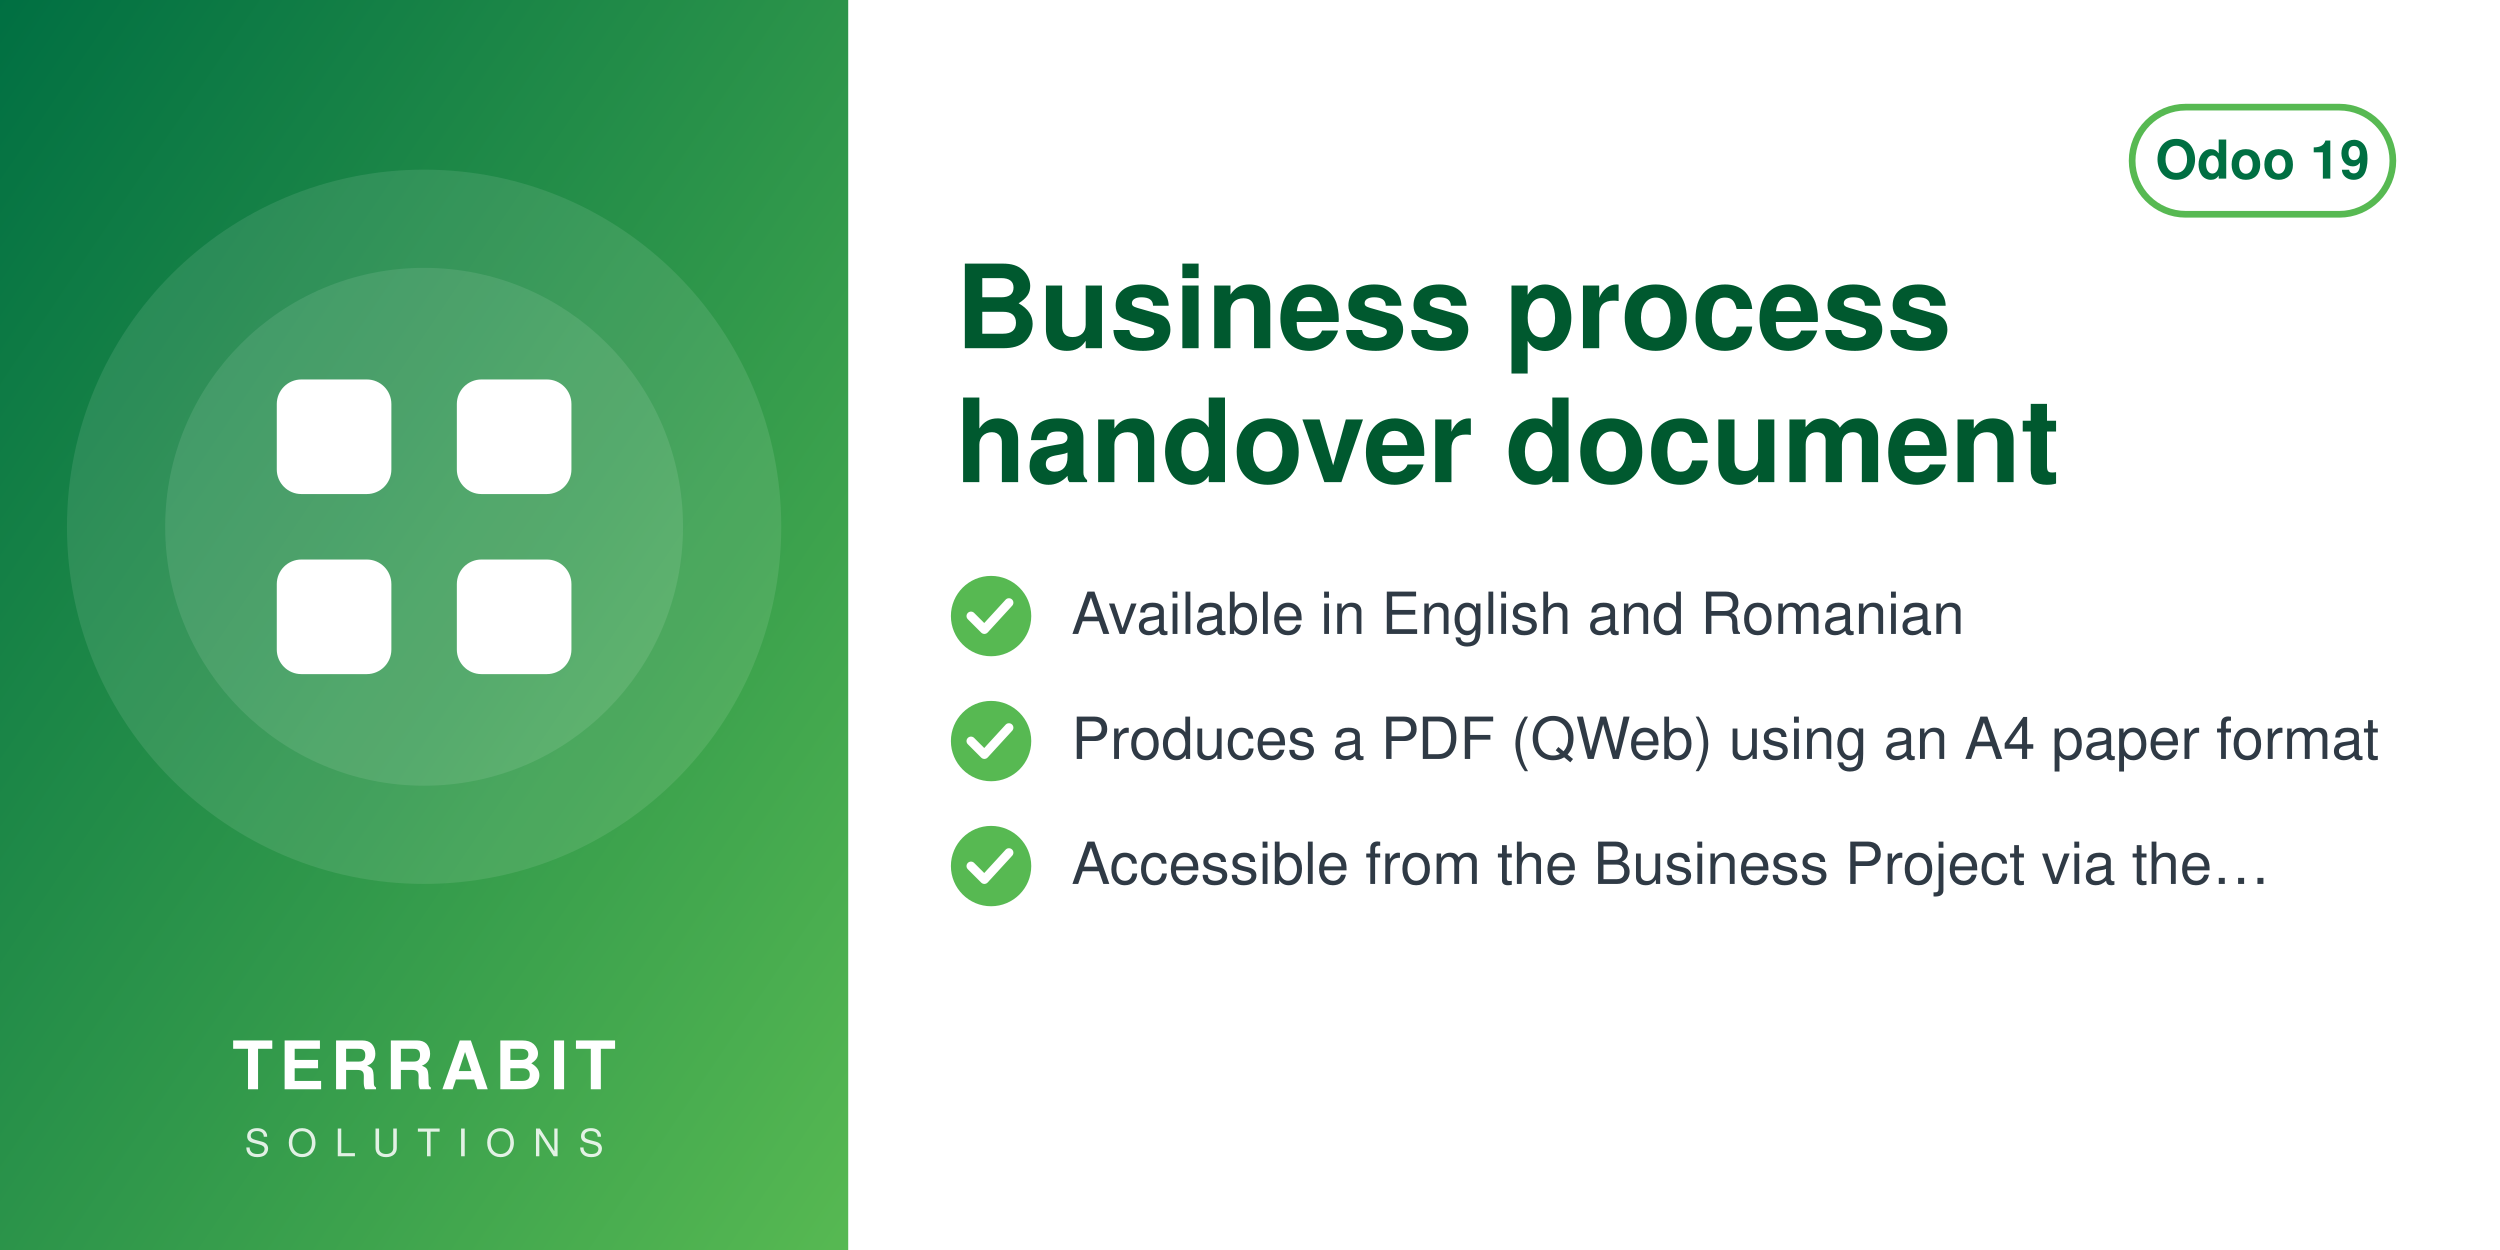
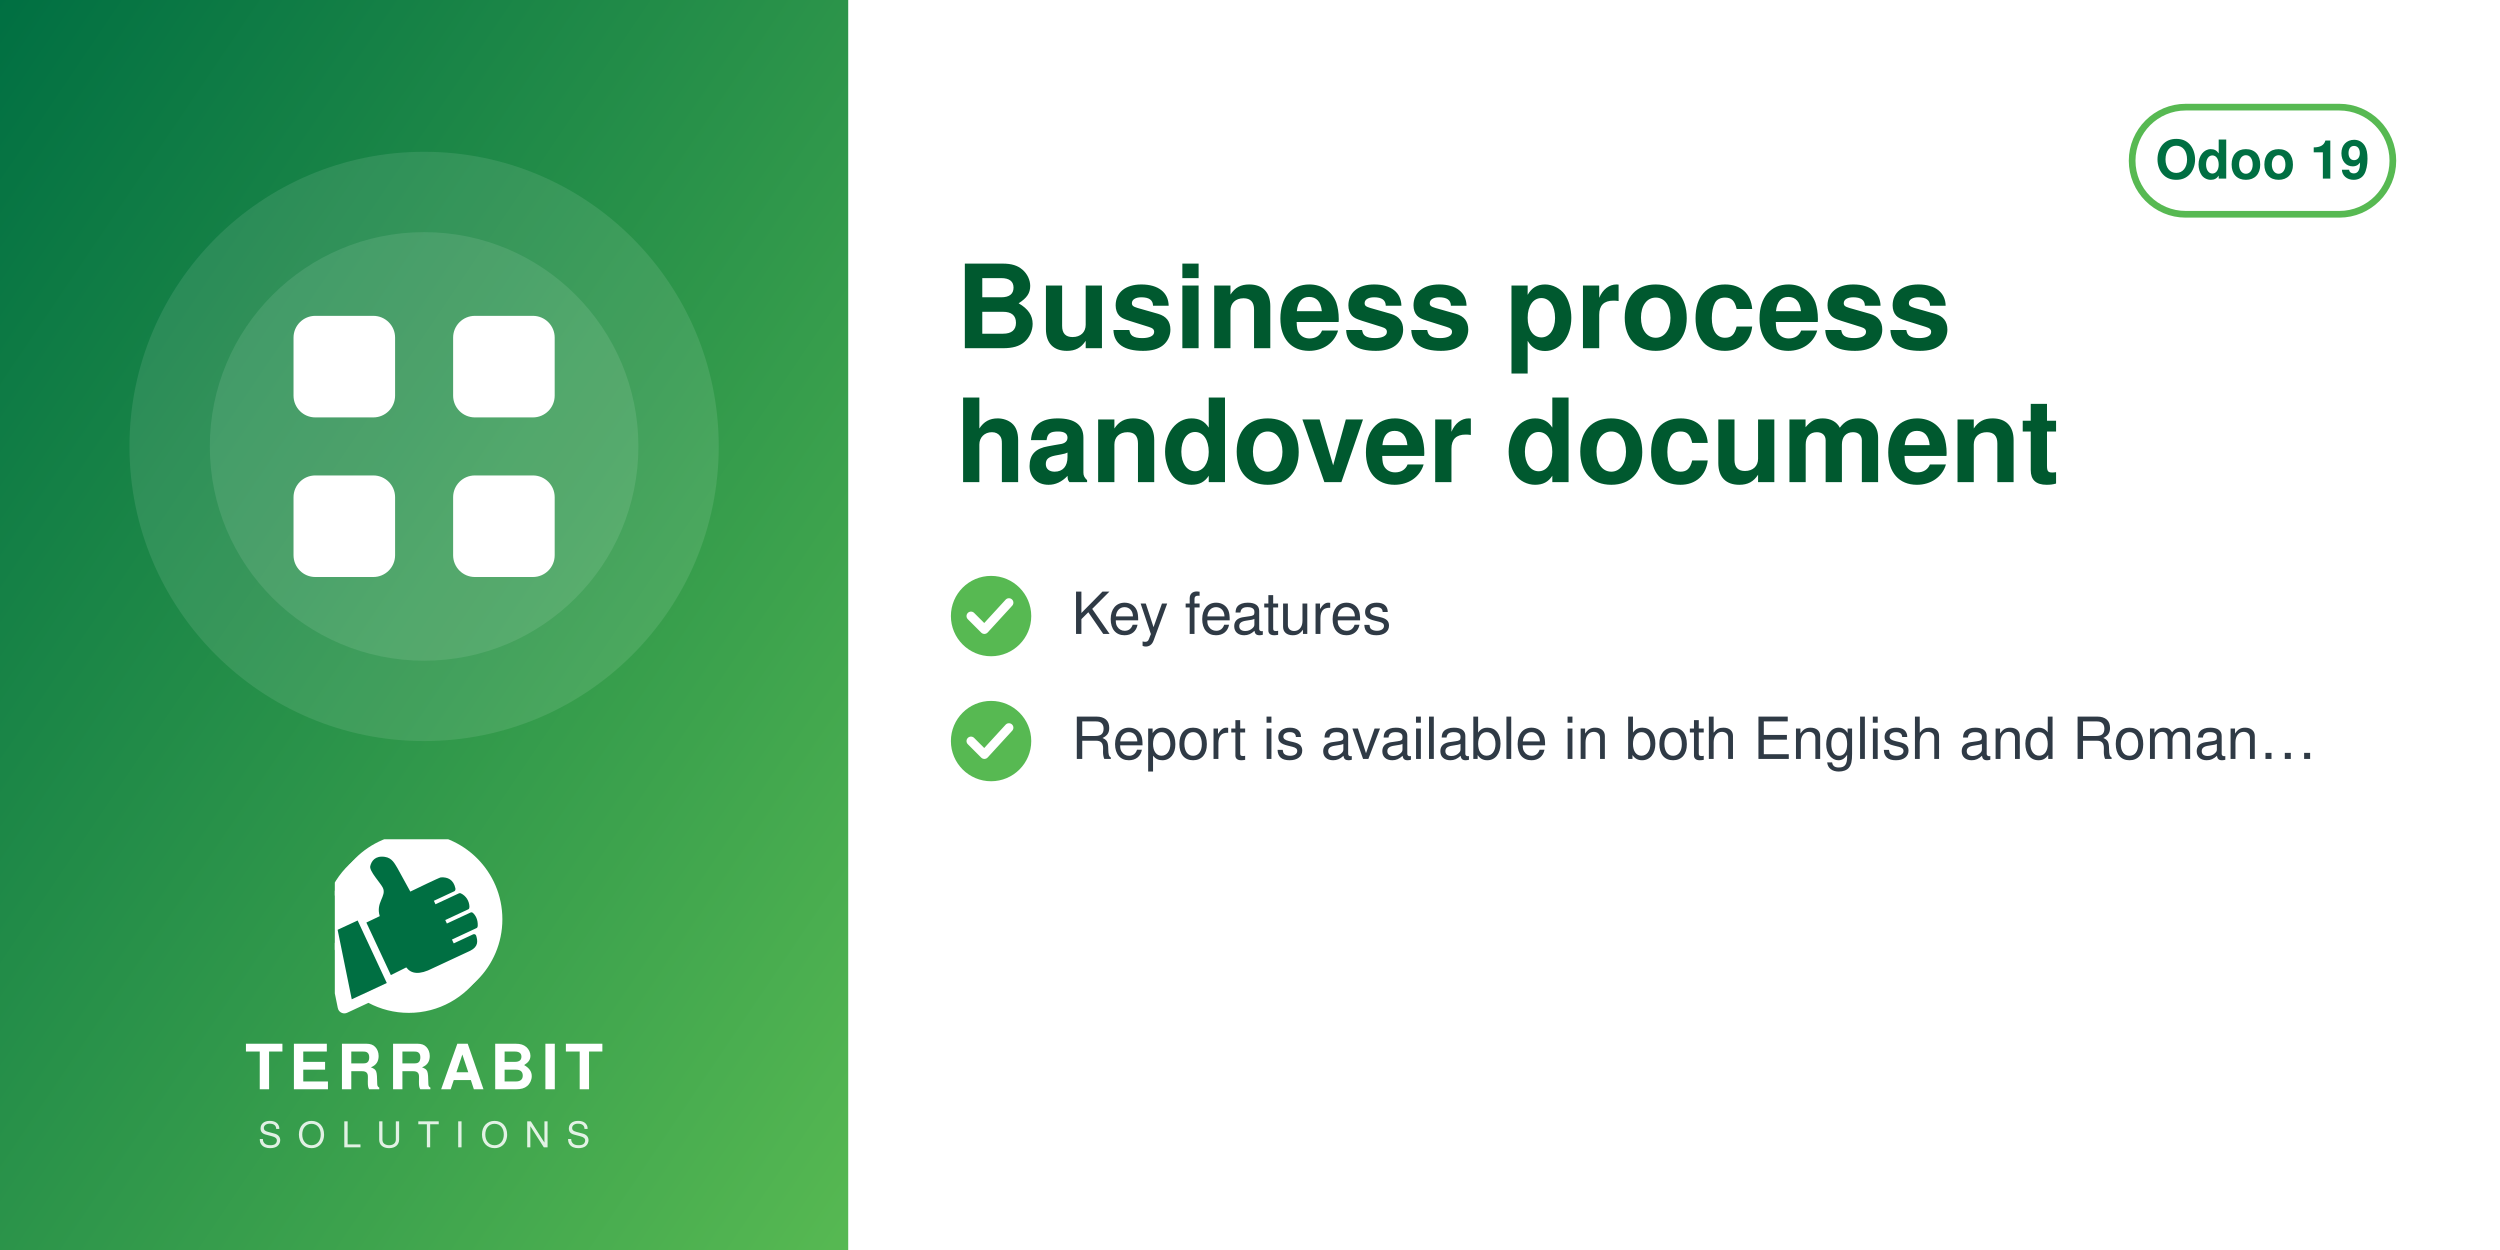
<svg xmlns="http://www.w3.org/2000/svg" width="560" height="280" viewBox="0 0 560 280">
  <defs>
    <linearGradient id="g" x1="0" y1="0" x2="1" y2="1">
      <stop offset="0" stop-color="#006F42" />
      <stop offset="1" stop-color="#57B952" />
    </linearGradient>
  </defs>
  <rect width="560" height="280" fill="#FFFFFF" />
  <rect width="190" height="280" fill="url(#g)" />
-   <circle cx="95.0" cy="118" r="80" fill="white" opacity="0.10" />
-   <circle cx="95.0" cy="118" r="58" fill="white" opacity="0.10" />
-   <svg x="51.0" y="74.0" width="88" height="88" viewBox="0 0 24 24">
+   <circle cx="95.0" cy="100" r="66" fill="white" opacity="0.10" />
+   <circle cx="95.0" cy="100" r="48" fill="white" opacity="0.10" />
+   <svg x="56.0" y="61.0" width="78" height="78" viewBox="0 0 24 24">
    <g fill="white" stroke="none">
      <rect x="3" y="3" width="7" height="7" rx="1.5" />
      <rect x="14" y="3" width="7" height="7" rx="1.5" />
      <rect x="3" y="14" width="7" height="7" rx="1.5" />
      <rect x="14" y="14" width="7" height="7" rx="1.5" />
    </g>
  </svg>
-   <text x="95.0" y="244" text-anchor="middle" font-family="Helvetica,Arial,sans-serif" font-size="15" font-weight="800" letter-spacing="1.5" fill="white">TERRABIT</text>
-   <text x="95.0" y="259" text-anchor="middle" font-family="Helvetica,Arial,sans-serif" font-size="8.5" font-weight="500" letter-spacing="4" fill="white" opacity="0.85">SOLUTIONS</text>
+   <svg x="75.0" y="188" width="40" height="40" viewBox="4150 2350 3900 3800" preserveAspectRatio="xMidYMid meet">
+     <path fill="#FFFFFF" d="M7338.82 5241.89c-336.4,511.49 -915.39,849.23 -1573.35,849.23 -318.43,0 -618.3,-79.19 -881.23,-218.8l-465.06 216.37c-72.83,33.95 -159.37,2.44 -193.35,-70.37 -5.59,-12.01 -9.4,-24.39 -11.54,-36.85l-247.52 -1217.33c-54.07,-175.41 -83.21,-361.76 -83.21,-554.92 0,-657.98 337.78,-1237 849.31,-1573.39 -400.37,339.2 -654.6,845.59 -654.6,1411.43 0,184.82 27.28,368.48 81.7,545.13l0.48 1.54 247.97 1219.53 0.08 0.48c1.71,9.89 4.72,19.5 8.96,28.59 26.29,56.38 93.5,80.75 149.87,54.52l479.82 -223.25 14.39 7.64c267.26,141.92 563.34,214.99 865.9,214.99 565.81,0 1072.18,-254.2 1411.38,-654.54z" />
+     <path fill="#FFFFFF" d="M5927.44 2165.35c1039.34,0 1881.91,842.57 1881.91,1881.91 0,1039.34 -842.57,1881.89 -1881.91,1881.89 -318.43,0 -618.33,-79.2 -881.24,-218.81l-465.06 216.38c-72.81,33.95 -159.37,2.44 -193.34,-70.36 -5.59,-12.01 -9.41,-24.4 -11.55,-36.86l-247.56 -1217.47c-54.04,-175.36 -83.16,-361.66 -83.16,-554.76 0,-1039.34 842.56,-1881.91 1881.9,-1881.91z" />
+     <path fill="#006F42" d="M4648.32 4073.59l636.59 1365.17 -765.09 355.96 -308.63 -1517.87 437.13 -203.26zm725.61 1192.32l336.75 -167.88c105.65,140.85 282.69,170.72 576.82,18.8l819.92 -382.33c181.4,-90.13 164.26,-214.57 130.07,-328.43 -4.28,-14.25 -13.68,-24.81 -27.34,-30.7 -13.67,-5.89 -27.61,-5.11 -41.09,1.18l-422.32 196.93 -39.04 -83.72 538.07 -250.91c16.64,-7.76 24.7,-27.69 25.58,-46.04 6.48,-134.33 -44.36,-230.89 -105.84,-285.23 -15.2,-13.44 -35.71,-15.59 -54.12,-7l-513.92 239.64 -35.6 -76.34 506.31 -236.1c17.69,-8.25 22.52,-36.93 21.83,-56.45 -4.1,-117.31 -67.62,-232.74 -187.72,-290.66 -13.94,-6.72 -28.64,-6.36 -42.69,0.19l-511.21 238.38 -35.37 -75.86 448.98 -209.36c20.44,-9.53 25.81,-42.28 21.02,-64.32 -41.02,-189.07 -167.92,-247.8 -318.14,-237.87 -29.39,1.94 -589.86,273.16 -665.95,310.54l-281.84 -513.57c-59.06,-93.13 -112.7,-221.7 -276.47,-245.13 -211.24,-30.22 -291.56,94.38 -316.89,203.13 -25.32,108.75 223.84,365.99 276.05,473.69 85.52,184.27 -161.86,318.11 -68.41,617.99l-292.54 139.94 535.09 1147.51z" />
+   </svg>
+   <text x="95.0" y="244" text-anchor="middle" font-family="Helvetica,Arial,sans-serif" font-size="14" font-weight="800" letter-spacing="1.4" fill="white">TERRABIT</text>
+   <text x="95.0" y="257" text-anchor="middle" font-family="Helvetica,Arial,sans-serif" font-size="8" font-weight="500" letter-spacing="3.6" fill="white" opacity="0.85">SOLUTIONS</text>
  <g>
    <rect x="477.6" y="24" width="58.4" height="24" rx="12" fill="none" stroke="#57B952" stroke-width="1.5" />
    <text x="506.8" y="40" text-anchor="middle" font-family="Helvetica,Arial,sans-serif" font-size="12" font-weight="700" fill="#006F42">Odoo 19</text>
  </g>
  <text x="214" y="78" font-family="Helvetica,Arial,sans-serif" font-size="26" font-weight="700" fill="#00592F">Business process</text>
  <text x="214" y="108" font-family="Helvetica,Arial,sans-serif" font-size="26" font-weight="700" fill="#00592F">handover document</text>
  <circle cx="222" cy="138" r="9" fill="#57B952" />
  <path d="M217.5 138 l3 3 l5.5 -6" fill="none" stroke="white" stroke-width="2" stroke-linecap="round" stroke-linejoin="round" />
-   <text x="240" y="142" font-family="Helvetica,Arial,sans-serif" font-size="13" fill="#2F3A45">Available in English and Romanian</text>
+   <text x="240" y="142" font-family="Helvetica,Arial,sans-serif" font-size="13" fill="#2F3A45">Key features</text>
  <circle cx="222" cy="166" r="9" fill="#57B952" />
  <path d="M217.5 166 l3 3 l5.5 -6" fill="none" stroke="white" stroke-width="2" stroke-linecap="round" stroke-linejoin="round" />
-   <text x="240" y="170" font-family="Helvetica,Arial,sans-serif" font-size="13" fill="#2F3A45">Produces a PDF (QWeb) using an A4 paper format</text>
-   <circle cx="222" cy="194" r="9" fill="#57B952" />
-   <path d="M217.5 194 l3 3 l5.5 -6" fill="none" stroke="white" stroke-width="2" stroke-linecap="round" stroke-linejoin="round" />
-   <text x="240" y="198" font-family="Helvetica,Arial,sans-serif" font-size="13" fill="#2F3A45">Accessible from the Business Project via the…</text>
+   <text x="240" y="170" font-family="Helvetica,Arial,sans-serif" font-size="13" fill="#2F3A45">Report is available in both English and Roman…</text>
</svg>
